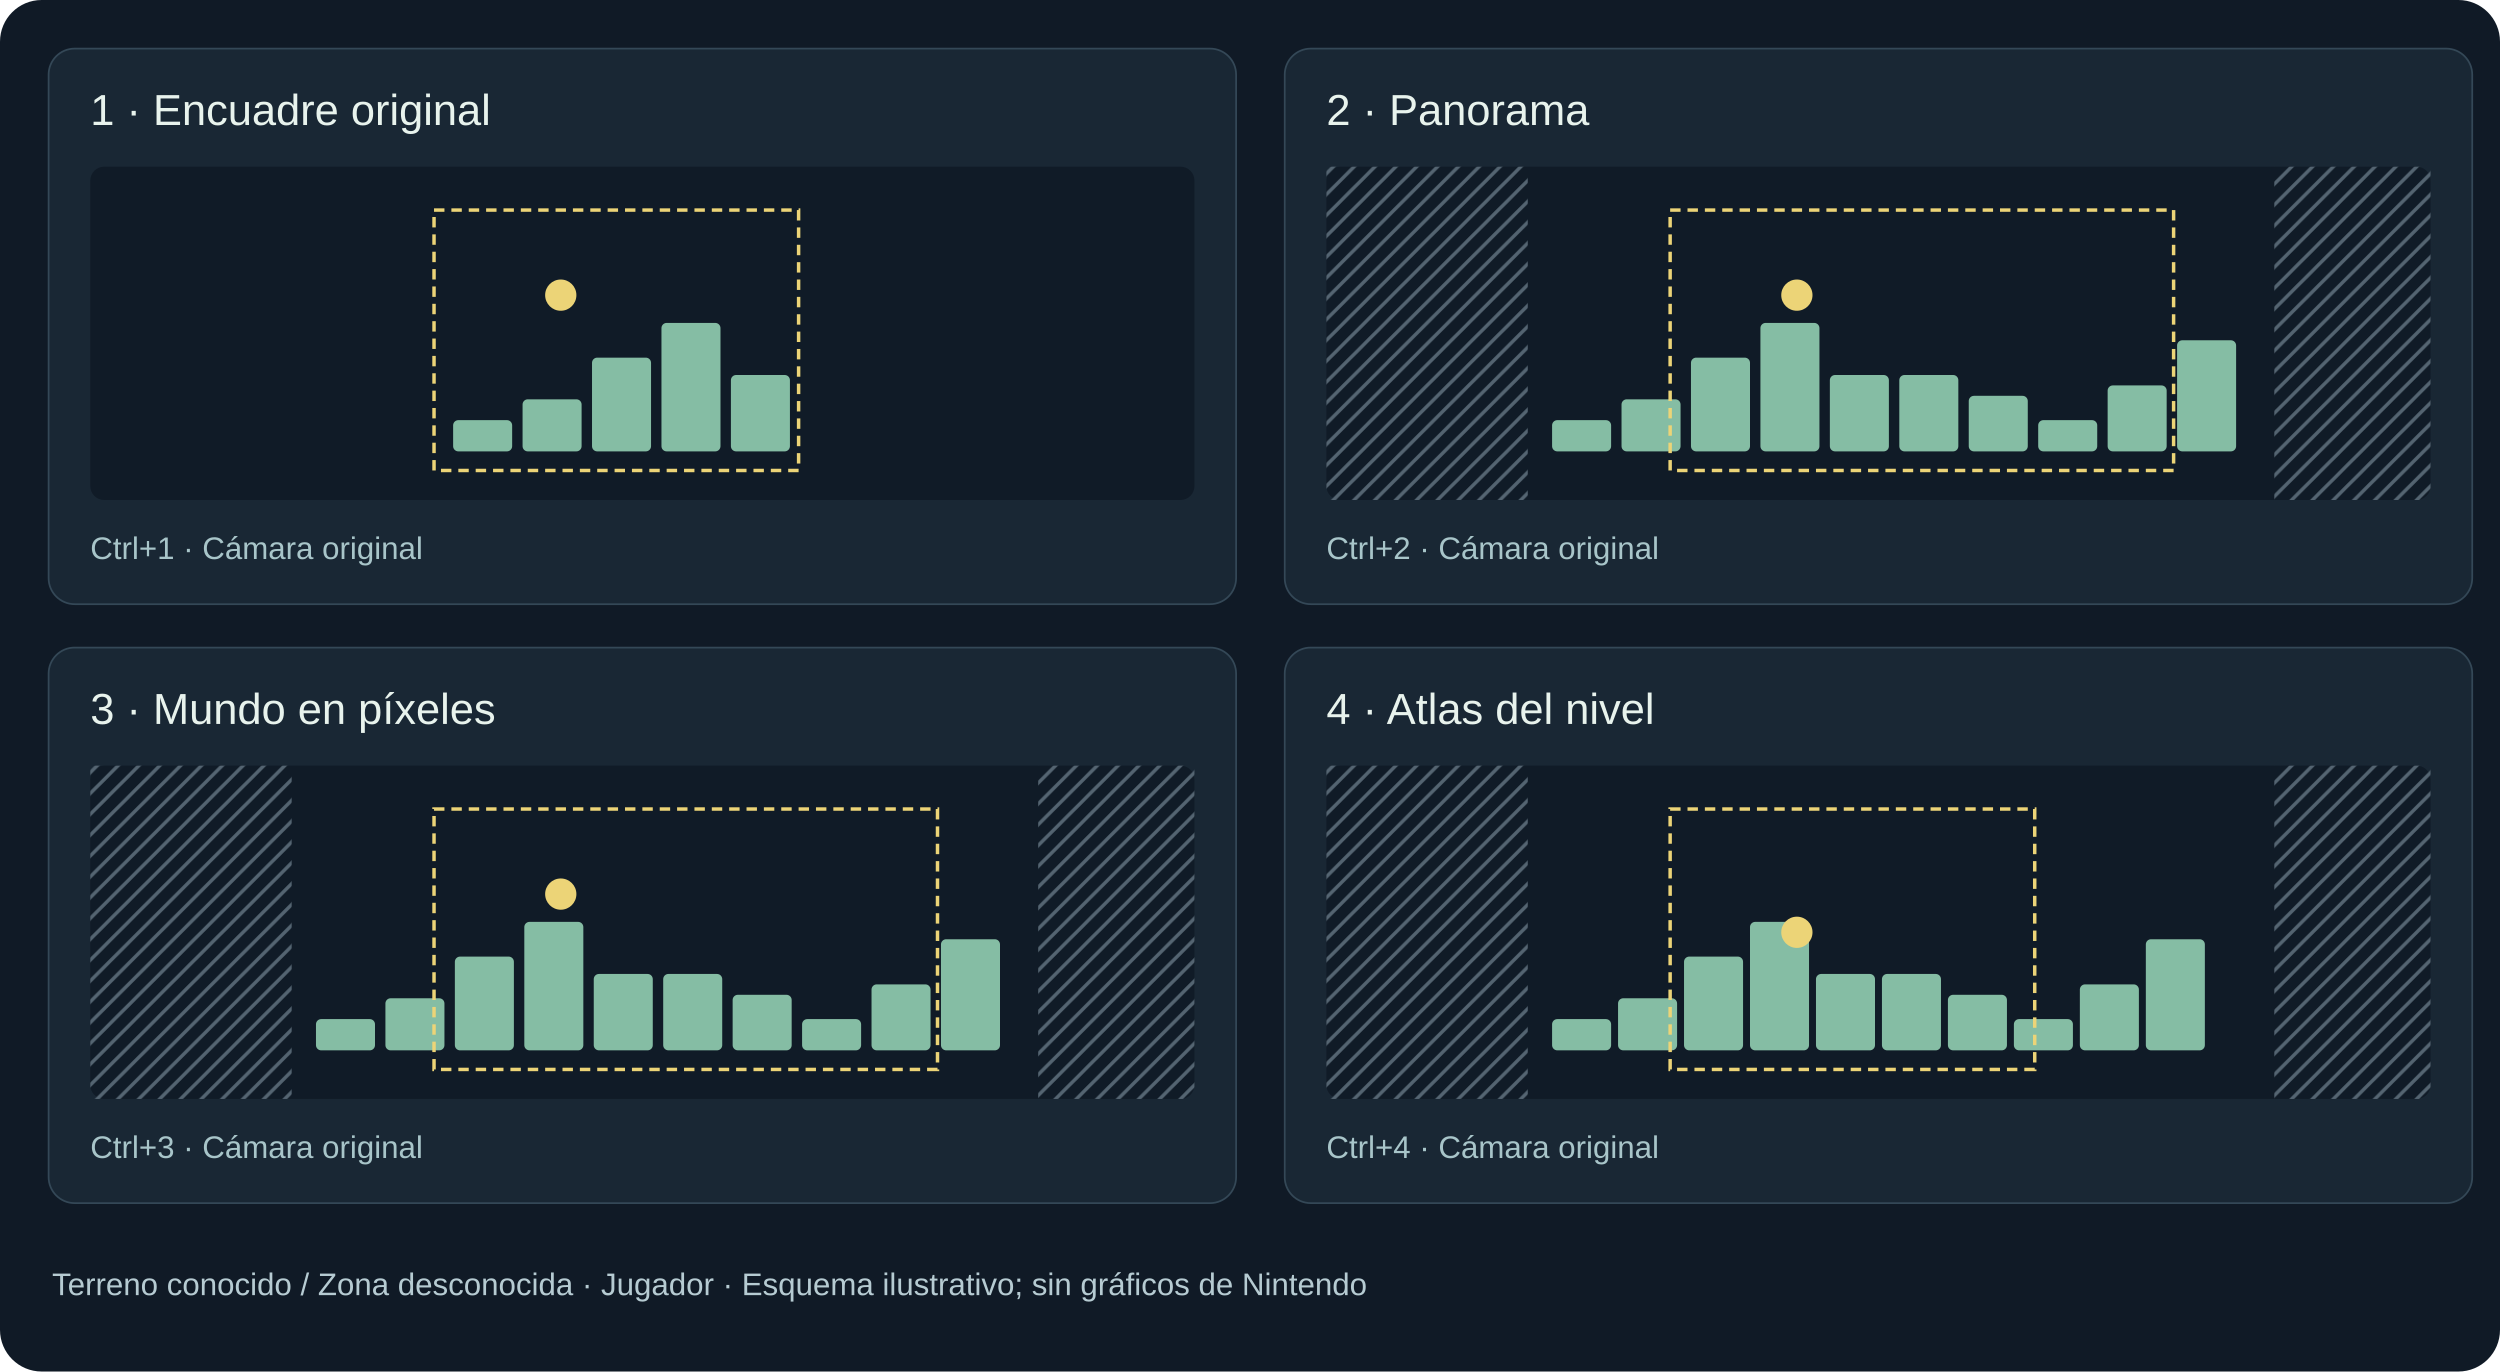
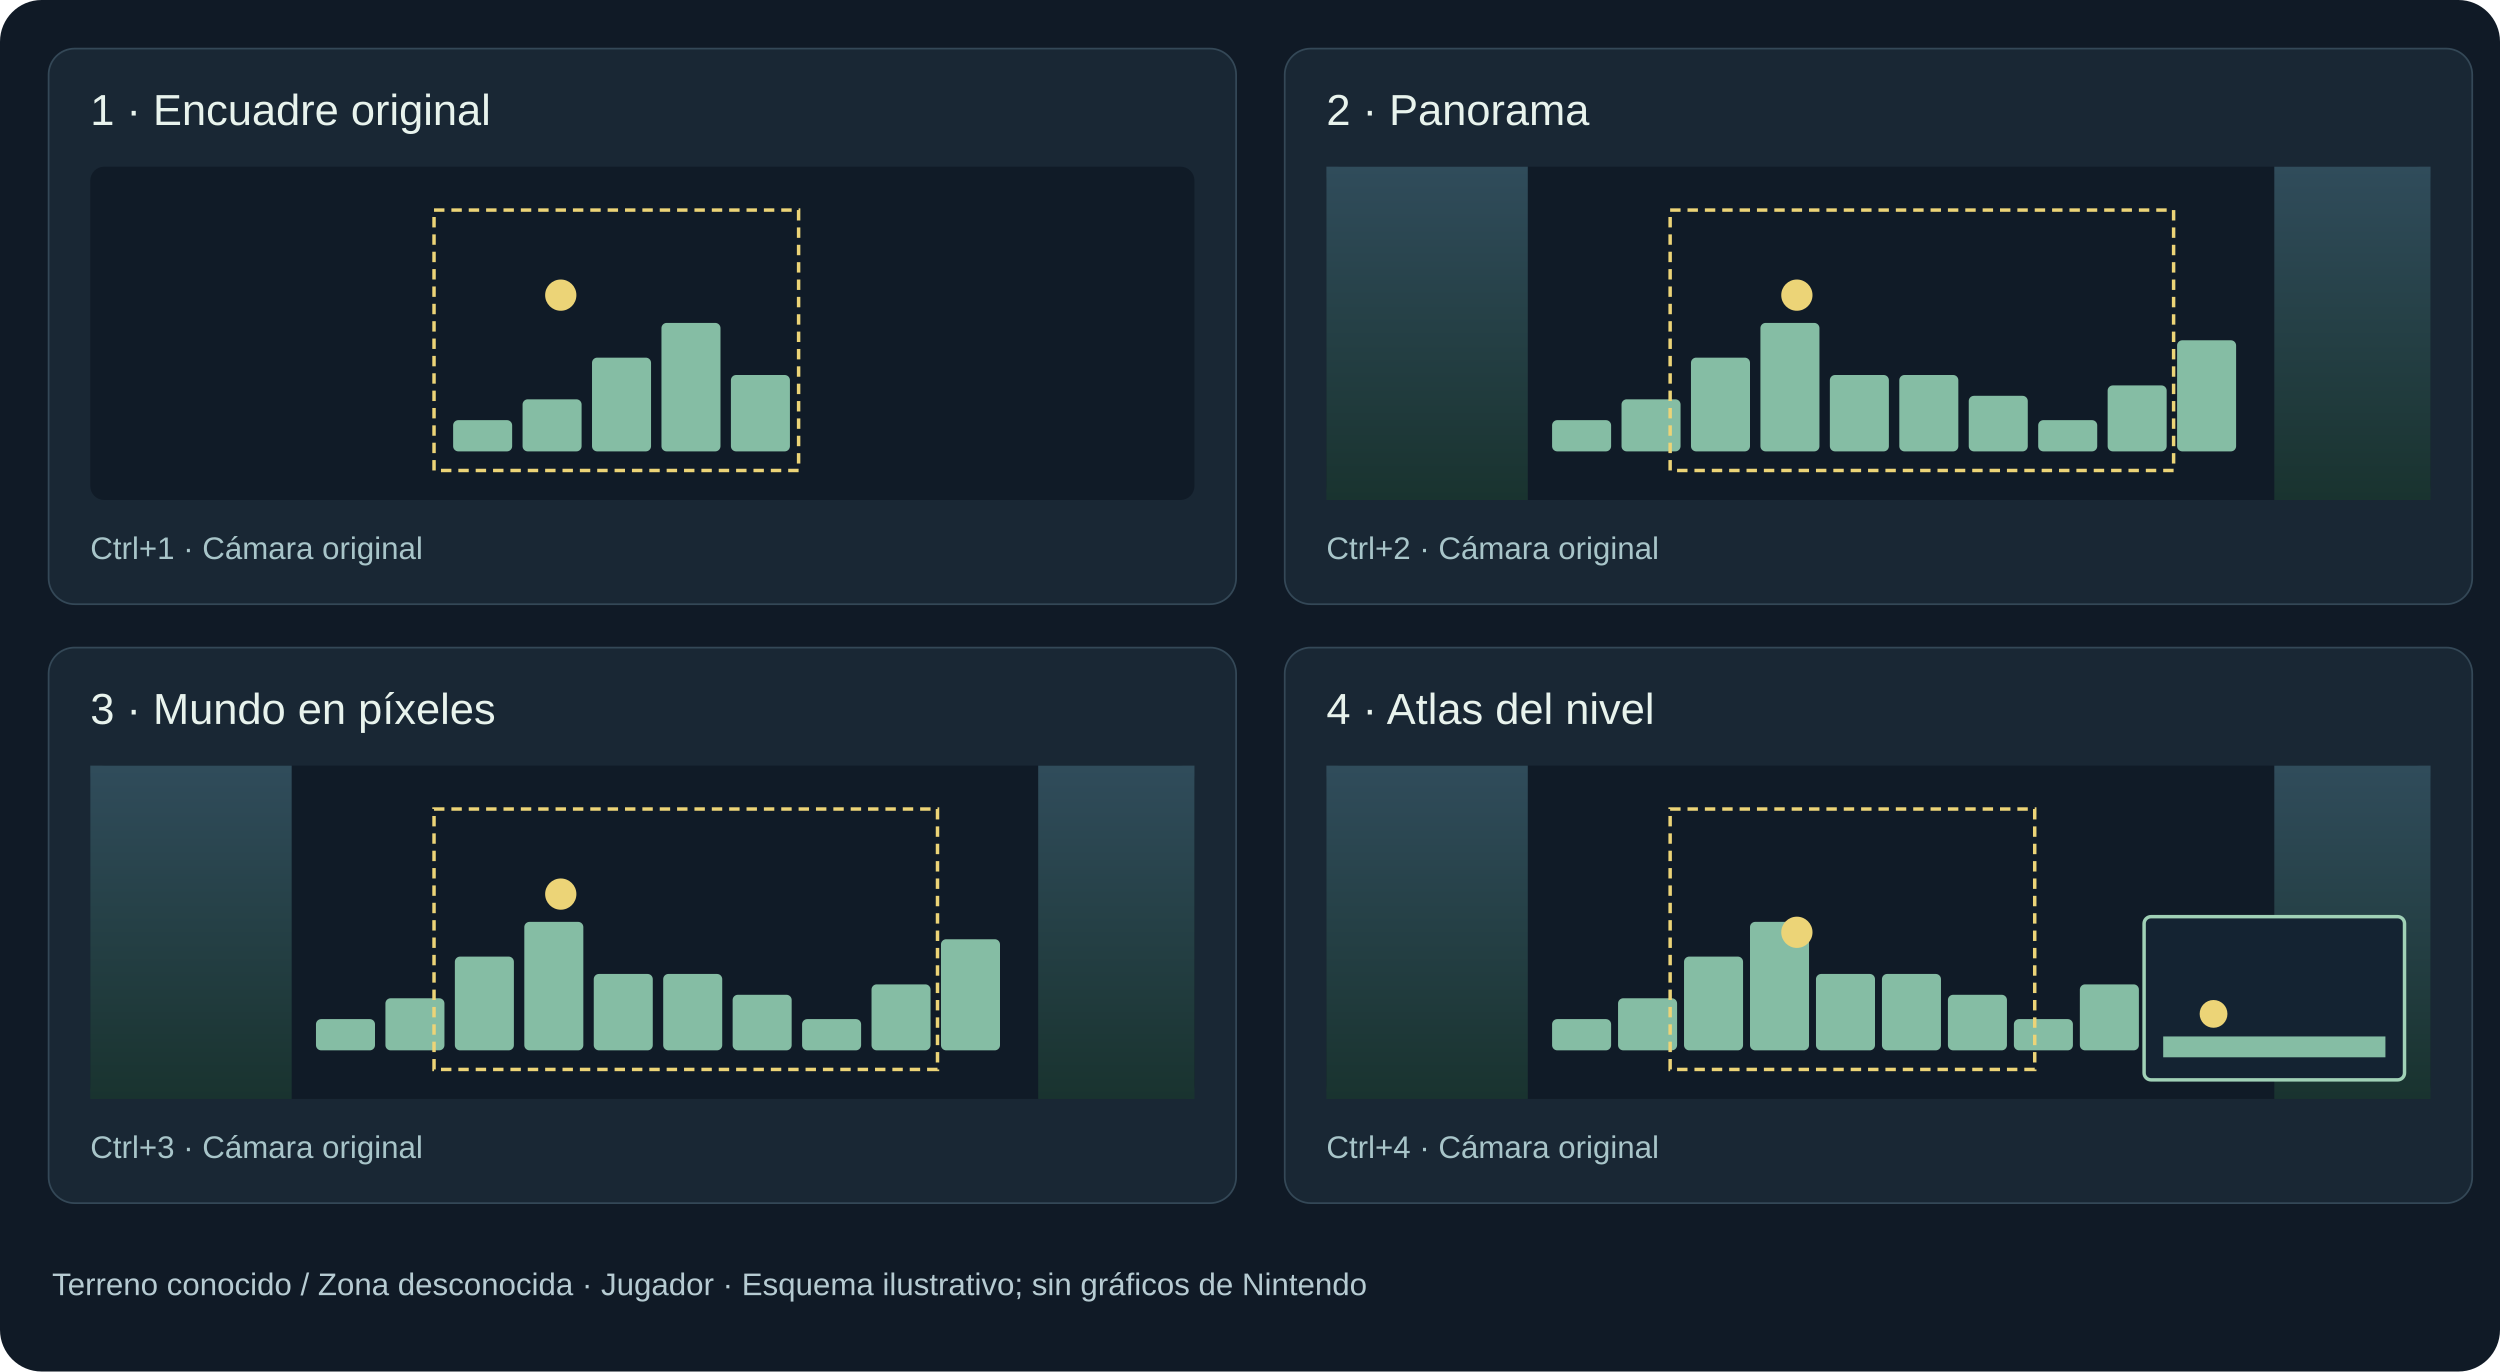
<svg xmlns="http://www.w3.org/2000/svg" width="1440" height="790" viewBox="0 0 1440 790" role="img">
  <defs>
-     <pattern id="unknown" width="12" height="12" patternUnits="userSpaceOnUse">
-       <path d="M-3 3L3-3M0 12L12 0M9 15L15 9" stroke="#536370" stroke-width="2" />
-     </pattern>
+     <linearGradient id="unknown" x2="0" y2="1">
+       <stop stop-color="#304c5b" />
+       <stop offset="1" stop-color="#19332f" />
+     </linearGradient>
  </defs>
  <rect width="1440" height="790" rx="24" fill="#101a26" />
  <g font-family="system-ui,Arial,sans-serif">
    <g transform="translate(28,28)">
      <rect width="684" height="320" rx="15" fill="#192734" stroke="#344857" />
      <text x="24" y="44" fill="#e8f3ed" font-size="25">1 · Encuadre original</text>
      <rect x="24" y="68" width="636" height="192" rx="8" fill="#101b27" />
      <rect x="233" y="214" width="34" height="18" rx="3" fill="#85bda4" />
      <rect x="273" y="202" width="34" height="30" rx="3" fill="#85bda4" />
      <rect x="313" y="178" width="34" height="54" rx="3" fill="#85bda4" />
      <rect x="353" y="158" width="34" height="74" rx="3" fill="#85bda4" />
      <rect x="393" y="188" width="34" height="44" rx="3" fill="#85bda4" />
      <rect x="222" y="93" width="210" height="150" fill="none" stroke="#ecd477" stroke-width="2" stroke-dasharray="6 4" />
      <circle cx="295" cy="142" r="9" fill="#ecd477" />
      <text x="24" y="294" fill="#a8c5c9" font-size="18">Ctrl+1 · Cámara original</text>
    </g>
    <g transform="translate(740,28)">
      <rect width="684" height="320" rx="15" fill="#192734" stroke="#344857" />
      <text x="24" y="44" fill="#e8f3ed" font-size="25">2 · Panorama</text>
      <rect x="24" y="68" width="636" height="192" rx="8" fill="#101b27" />
      <rect x="24" y="68" width="116" height="192" fill="url(#unknown)" />
      <rect x="570" y="68" width="90" height="192" fill="url(#unknown)" />
      <rect x="154" y="214" width="34" height="18" rx="3" fill="#85bda4" />
      <rect x="194" y="202" width="34" height="30" rx="3" fill="#85bda4" />
      <rect x="234" y="178" width="34" height="54" rx="3" fill="#85bda4" />
      <rect x="274" y="158" width="34" height="74" rx="3" fill="#85bda4" />
      <rect x="314" y="188" width="34" height="44" rx="3" fill="#85bda4" />
      <rect x="354" y="188" width="34" height="44" rx="3" fill="#85bda4" />
      <rect x="394" y="200" width="34" height="32" rx="3" fill="#85bda4" />
      <rect x="434" y="214" width="34" height="18" rx="3" fill="#85bda4" />
      <rect x="474" y="194" width="34" height="38" rx="3" fill="#85bda4" />
      <rect x="514" y="168" width="34" height="64" rx="3" fill="#85bda4" />
      <rect x="222" y="93" width="290" height="150" fill="none" stroke="#ecd477" stroke-width="2" stroke-dasharray="6 4" />
      <circle cx="295" cy="142" r="9" fill="#ecd477" />
      <text x="24" y="294" fill="#a8c5c9" font-size="18">Ctrl+2 · Cámara original</text>
    </g>
    <g transform="translate(28,373)">
      <rect width="684" height="320" rx="15" fill="#192734" stroke="#344857" />
      <text x="24" y="44" fill="#e8f3ed" font-size="25">3 · Mundo en píxeles</text>
      <rect x="24" y="68" width="636" height="192" rx="8" fill="#101b27" />
      <rect x="24" y="68" width="116" height="192" fill="url(#unknown)" />
      <rect x="570" y="68" width="90" height="192" fill="url(#unknown)" />
      <rect x="154" y="214" width="34" height="18" rx="3" fill="#85bda4" />
      <rect x="194" y="202" width="34" height="30" rx="3" fill="#85bda4" />
      <rect x="234" y="178" width="34" height="54" rx="3" fill="#85bda4" />
      <rect x="274" y="158" width="34" height="74" rx="3" fill="#85bda4" />
      <rect x="314" y="188" width="34" height="44" rx="3" fill="#85bda4" />
      <rect x="354" y="188" width="34" height="44" rx="3" fill="#85bda4" />
      <rect x="394" y="200" width="34" height="32" rx="3" fill="#85bda4" />
      <rect x="434" y="214" width="34" height="18" rx="3" fill="#85bda4" />
      <rect x="474" y="194" width="34" height="38" rx="3" fill="#85bda4" />
      <rect x="514" y="168" width="34" height="64" rx="3" fill="#85bda4" />
      <rect x="222" y="93" width="290" height="150" fill="none" stroke="#ecd477" stroke-width="2" stroke-dasharray="6 4" />
      <circle cx="295" cy="142" r="9" fill="#ecd477" />
      <text x="24" y="294" fill="#a8c5c9" font-size="18">Ctrl+3 · Cámara original</text>
    </g>
    <g transform="translate(740,373)">
      <rect width="684" height="320" rx="15" fill="#192734" stroke="#344857" />
      <text x="24" y="44" fill="#e8f3ed" font-size="25">4 · Atlas del nivel</text>
      <rect x="24" y="68" width="636" height="192" rx="8" fill="#101b27" />
      <rect x="24" y="68" width="116" height="192" fill="url(#unknown)" />
      <rect x="570" y="68" width="90" height="192" fill="url(#unknown)" />
      <rect x="154" y="214" width="34" height="18" rx="3" fill="#85bda4" />
      <rect x="192" y="202" width="34" height="30" rx="3" fill="#85bda4" />
      <rect x="230" y="178" width="34" height="54" rx="3" fill="#85bda4" />
      <rect x="268" y="158" width="34" height="74" rx="3" fill="#85bda4" />
      <rect x="306" y="188" width="34" height="44" rx="3" fill="#85bda4" />
      <rect x="344" y="188" width="34" height="44" rx="3" fill="#85bda4" />
      <rect x="382" y="200" width="34" height="32" rx="3" fill="#85bda4" />
      <rect x="420" y="214" width="34" height="18" rx="3" fill="#85bda4" />
      <rect x="458" y="194" width="34" height="38" rx="3" fill="#85bda4" />
      <rect x="496" y="168" width="34" height="64" rx="3" fill="#85bda4" />
      <rect x="222" y="93" width="210" height="150" fill="none" stroke="#ecd477" stroke-width="2" stroke-dasharray="6 4" />
      <circle cx="295" cy="164" r="9" fill="#ecd477" />
+       <rect x="495" y="155" width="150" height="94" rx="4" fill="#142332" stroke="#a0d1b6" stroke-width="2" />
+       <rect x="506" y="224" width="128" height="12" fill="#85bda4" />
+       <circle cx="535" cy="211" r="8" fill="#ecd477" />
      <text x="24" y="294" fill="#a8c5c9" font-size="18">Ctrl+4 · Cámara original</text>
    </g>
    <text x="30" y="746" fill="#b6cbd2" font-size="18">Terreno conocido / Zona desconocida · Jugador · Esquema ilustrativo; sin gráficos de Nintendo</text>
  </g>
</svg>
